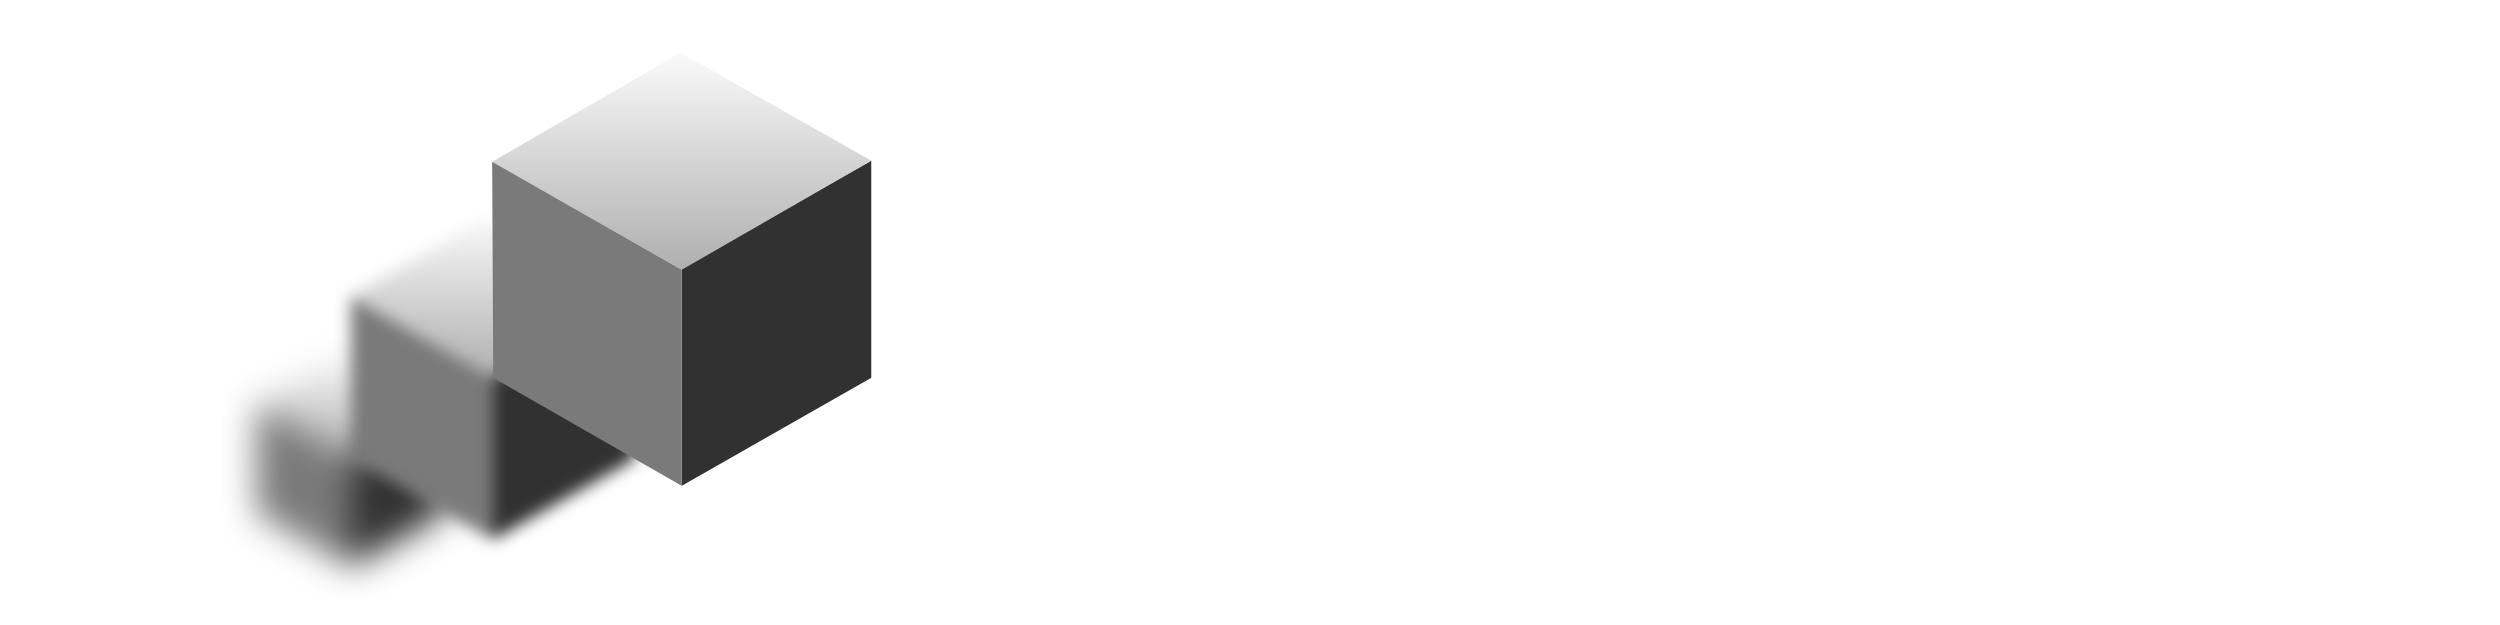
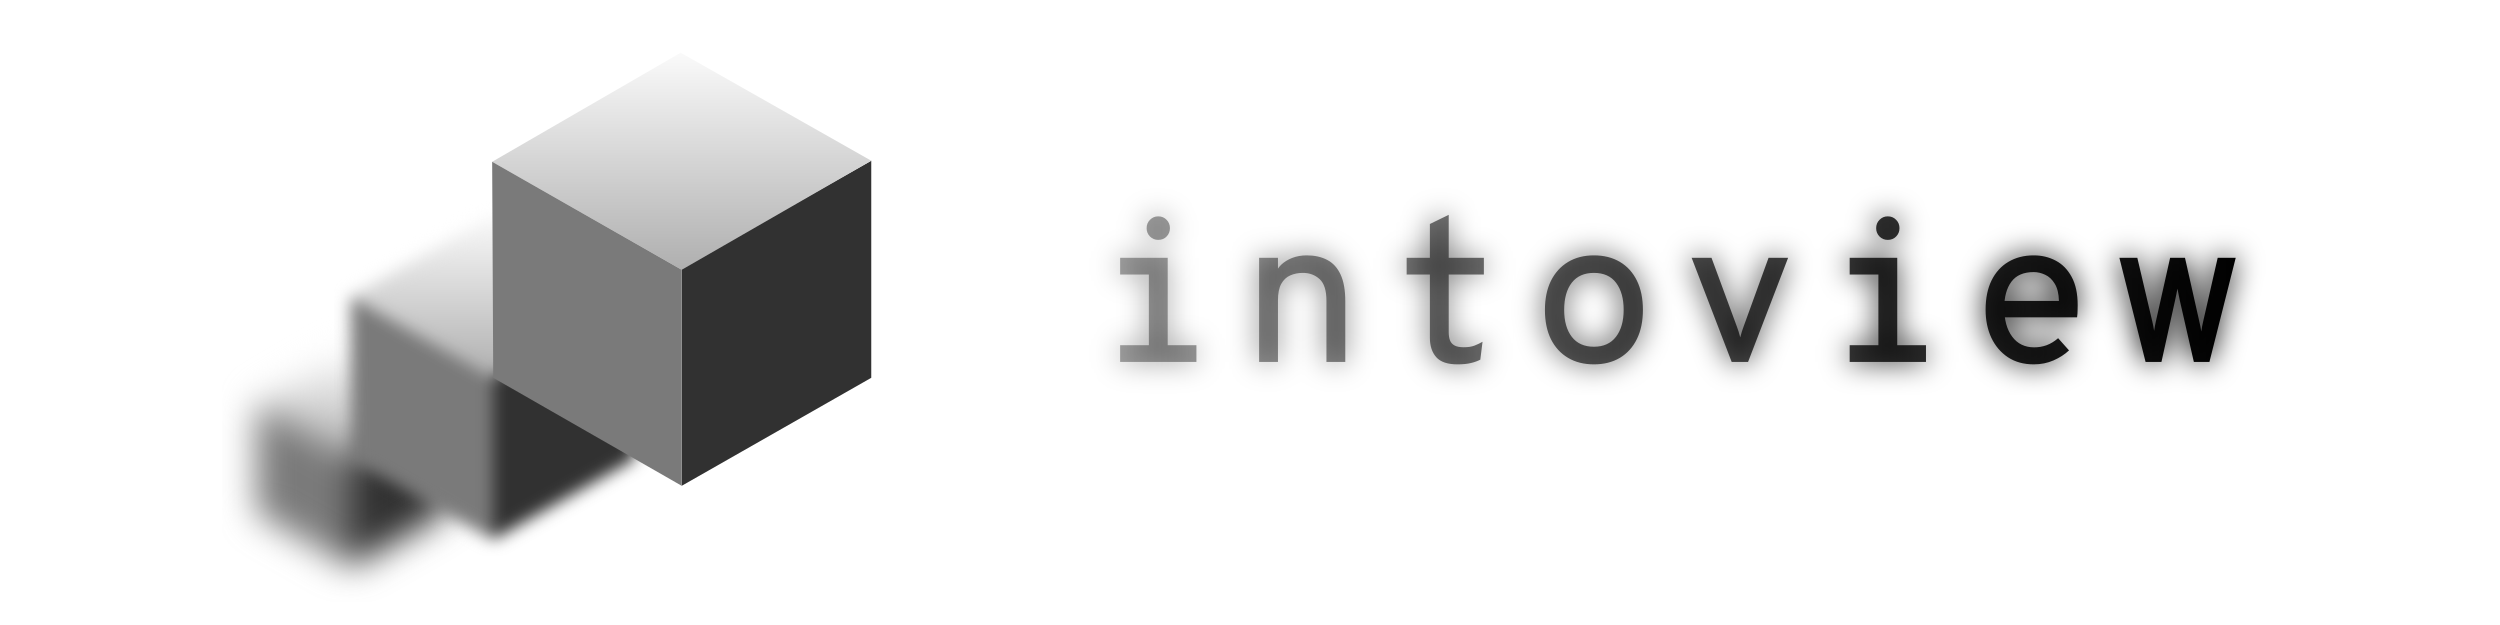
<svg xmlns="http://www.w3.org/2000/svg" width="332" height="83" viewBox="0 0 332 83" fill="none">
  <g filter="url(#filter0_f_572_380)">
    <path d="M59.172 68.148L46.586 75.32V60.836L59.172 53.734V68.148Z" fill="url(#paint0_linear_572_380)" />
    <path d="M46.516 46.562L34 53.805L46.586 60.977L59.172 53.734L46.516 46.562Z" fill="url(#paint1_linear_572_380)" />
    <path d="M34.07 68.148L46.586 75.32V60.977L34 53.805L34.07 68.148Z" fill="url(#paint2_linear_572_380)" />
  </g>
  <g filter="url(#filter1_f_572_380)">
    <path d="M84.32 60.941L65.441 71.699V49.973L84.32 39.32V60.941Z" fill="url(#paint3_linear_572_380)" />
    <path d="M65.336 28.562L46.562 39.426L65.441 50.184L84.32 39.32L65.336 28.562Z" fill="url(#paint4_linear_572_380)" />
    <path d="M46.668 60.941L65.441 71.699V50.184L46.562 39.426L46.668 60.941Z" fill="url(#paint5_linear_572_380)" />
  </g>
  <path d="M115.703 50.172L90.531 64.516V35.547L115.703 21.344V50.172Z" fill="url(#paint6_linear_572_380)" />
  <path d="M90.391 7L65.359 21.484L90.531 35.828L115.703 21.344L90.391 7Z" fill="url(#paint7_linear_572_380)" />
  <path d="M65.5 50.172L90.531 64.516V35.828L65.359 21.484L65.5 50.172Z" fill="url(#paint8_linear_572_380)" />
  <path d="M152.568 47.792V34.238H155.071V47.792H152.568ZM148.753 48.062V45.844H158.885V48.062H148.753ZM148.753 36.456V34.238H154.056V36.456H148.753ZM153.813 31.857C153.38 31.857 153.015 31.708 152.717 31.41C152.419 31.104 152.271 30.734 152.271 30.301C152.271 29.859 152.419 29.49 152.717 29.192C153.015 28.885 153.38 28.732 153.813 28.732C154.264 28.732 154.633 28.885 154.922 29.192C155.219 29.49 155.368 29.859 155.368 30.301C155.368 30.734 155.219 31.104 154.922 31.41C154.633 31.708 154.264 31.857 153.813 31.857ZM167.21 48.062V34.238H169.713V37.051L169.348 36.429C169.492 35.96 169.758 35.536 170.146 35.157C170.542 34.779 171.029 34.477 171.607 34.251C172.193 34.026 172.838 33.913 173.541 33.913C174.587 33.913 175.493 34.116 176.26 34.522C177.027 34.919 177.617 35.568 178.032 36.47C178.447 37.362 178.654 38.544 178.654 40.014V48.062H176.152V39.946C176.152 38.575 175.85 37.615 175.245 37.065C174.641 36.515 173.902 36.24 173.027 36.24C172.405 36.24 171.841 36.352 171.336 36.578C170.84 36.794 170.443 37.169 170.146 37.701C169.857 38.233 169.713 38.963 169.713 39.892V48.062H167.21ZM193.553 48.387C192.246 48.387 191.308 48.072 190.74 47.44C190.172 46.8 189.888 45.939 189.888 44.857V36.456H186.803V34.238H189.888V29.747L192.39 28.529V34.238H197.057V36.456H192.39V44.153C192.39 44.541 192.444 44.884 192.552 45.181C192.661 45.479 192.859 45.709 193.148 45.871C193.436 46.033 193.847 46.115 194.379 46.115C194.974 46.115 195.461 46.038 195.84 45.885C196.227 45.731 196.575 45.565 196.881 45.384L196.584 47.765C196.214 47.954 195.794 48.103 195.326 48.211C194.866 48.328 194.275 48.387 193.553 48.387ZM211.672 48.387C210.355 48.387 209.21 48.099 208.236 47.521C207.262 46.944 206.505 46.119 205.964 45.046C205.432 43.964 205.166 42.67 205.166 41.164C205.166 39.667 205.432 38.377 205.964 37.295C206.505 36.213 207.262 35.379 208.236 34.792C209.21 34.206 210.355 33.913 211.672 33.913C212.998 33.913 214.148 34.202 215.122 34.779C216.095 35.356 216.849 36.186 217.381 37.268C217.913 38.35 218.179 39.644 218.179 41.15C218.179 42.647 217.913 43.937 217.381 45.019C216.849 46.101 216.095 46.935 215.122 47.521C214.148 48.099 212.998 48.387 211.672 48.387ZM211.672 46.047C212.944 46.047 213.918 45.61 214.594 44.735C215.279 43.851 215.622 42.656 215.622 41.15C215.622 39.644 215.288 38.449 214.621 37.565C213.963 36.682 212.98 36.24 211.672 36.24C210.392 36.24 209.413 36.673 208.737 37.538C208.06 38.404 207.722 39.612 207.722 41.164C207.722 42.661 208.06 43.851 208.737 44.735C209.413 45.61 210.392 46.047 211.672 46.047ZM229.967 48.062L224.65 34.238H227.288L230.656 43.369C230.738 43.576 230.814 43.797 230.886 44.031C230.959 44.257 231.031 44.514 231.103 44.802C231.175 44.514 231.247 44.257 231.319 44.031C231.4 43.797 231.477 43.576 231.549 43.369L234.863 34.238H237.461L232.144 48.062H229.967ZM249.451 47.792V34.238H251.954V47.792H249.451ZM245.637 48.062V45.844H255.769V48.062H245.637ZM245.637 36.456V34.238H250.939V36.456H245.637ZM250.696 31.857C250.263 31.857 249.898 31.708 249.6 31.41C249.303 31.104 249.154 30.734 249.154 30.301C249.154 29.859 249.303 29.49 249.6 29.192C249.898 28.885 250.263 28.732 250.696 28.732C251.147 28.732 251.517 28.885 251.805 29.192C252.103 29.49 252.252 29.859 252.252 30.301C252.252 30.734 252.103 31.104 251.805 31.41C251.517 31.708 251.147 31.857 250.696 31.857ZM270.086 48.387C268.752 48.387 267.606 48.072 266.65 47.44C265.694 46.8 264.959 45.934 264.445 44.843C263.94 43.752 263.688 42.516 263.688 41.137C263.688 39.621 263.949 38.327 264.472 37.254C265.004 36.172 265.748 35.347 266.704 34.779C267.669 34.202 268.797 33.913 270.086 33.913C271.15 33.913 272.124 34.148 273.008 34.617C273.892 35.085 274.595 35.807 275.118 36.781C275.65 37.755 275.916 39.004 275.916 40.528C275.916 40.717 275.912 40.952 275.903 41.231C275.903 41.511 275.88 41.813 275.835 42.138H265.636V39.96H273.427C273.4 38.986 273.211 38.219 272.859 37.66C272.517 37.101 272.093 36.709 271.588 36.483C271.083 36.249 270.582 36.132 270.086 36.132C268.733 36.132 267.741 36.56 267.11 37.417C266.479 38.273 266.163 39.428 266.163 40.88C266.163 42.485 266.515 43.761 267.218 44.708C267.922 45.655 268.896 46.128 270.14 46.128C270.717 46.128 271.268 46.033 271.791 45.844C272.323 45.646 272.832 45.334 273.319 44.911L274.767 46.534C274.198 47.066 273.513 47.508 272.71 47.86C271.917 48.211 271.042 48.387 270.086 48.387ZM284.931 48.062L281.455 34.238H283.836L285.838 42.746C285.883 42.918 285.923 43.107 285.959 43.314C286.004 43.513 286.04 43.72 286.068 43.937C286.113 43.684 286.149 43.468 286.176 43.287C286.212 43.098 286.252 42.9 286.297 42.692L288.191 34.238H290.166L292.074 42.719C292.128 42.909 292.173 43.111 292.209 43.328C292.254 43.535 292.295 43.765 292.331 44.018C292.367 43.774 292.403 43.553 292.439 43.355C292.484 43.148 292.529 42.936 292.574 42.719L294.509 34.238H296.903L293.413 48.062H291.343L289.476 39.892C289.431 39.694 289.382 39.45 289.328 39.162C289.273 38.873 289.219 38.598 289.165 38.336C289.12 38.607 289.066 38.882 289.003 39.162C288.949 39.441 288.899 39.676 288.854 39.865L287.041 48.062H284.931Z" fill="url(#paint9_linear_572_380)" />
  <g filter="url(#filter2_f_572_380)">
    <path d="M152.465 47.792V34.238H154.967V47.792H152.465ZM148.65 48.062V45.844H158.782V48.062H148.65ZM148.65 36.456V34.238H153.953V36.456H148.65ZM153.709 31.857C153.276 31.857 152.911 31.708 152.613 31.41C152.316 31.104 152.167 30.734 152.167 30.301C152.167 29.859 152.316 29.49 152.613 29.192C152.911 28.885 153.276 28.732 153.709 28.732C154.16 28.732 154.53 28.885 154.818 29.192C155.116 29.49 155.265 29.859 155.265 30.301C155.265 30.734 155.116 31.104 154.818 31.41C154.53 31.708 154.16 31.857 153.709 31.857ZM167.107 48.062V34.238H169.609V37.051L169.244 36.429C169.388 35.96 169.654 35.536 170.042 35.157C170.439 34.779 170.926 34.477 171.503 34.251C172.089 34.026 172.734 33.913 173.437 33.913C174.484 33.913 175.39 34.116 176.156 34.522C176.923 34.919 177.514 35.568 177.929 36.47C178.343 37.362 178.551 38.544 178.551 40.014V48.062H176.048V39.946C176.048 38.575 175.746 37.615 175.142 37.065C174.538 36.515 173.798 36.24 172.923 36.24C172.301 36.24 171.738 36.352 171.233 36.578C170.737 36.794 170.34 37.169 170.042 37.701C169.754 38.233 169.609 38.963 169.609 39.892V48.062H167.107ZM193.45 48.387C192.142 48.387 191.204 48.072 190.636 47.44C190.068 46.8 189.784 45.939 189.784 44.857V36.456H186.7V34.238H189.784V29.747L192.287 28.529V34.238H196.953V36.456H192.287V44.153C192.287 44.541 192.341 44.884 192.449 45.181C192.557 45.479 192.756 45.709 193.044 45.871C193.333 46.033 193.743 46.115 194.275 46.115C194.87 46.115 195.357 46.038 195.736 45.885C196.124 45.731 196.471 45.565 196.778 45.384L196.48 47.765C196.11 47.954 195.691 48.103 195.222 48.211C194.762 48.328 194.171 48.387 193.45 48.387ZM211.569 48.387C210.252 48.387 209.107 48.099 208.133 47.521C207.159 46.944 206.401 46.119 205.86 45.046C205.328 43.964 205.062 42.67 205.062 41.164C205.062 39.667 205.328 38.377 205.86 37.295C206.401 36.213 207.159 35.379 208.133 34.792C209.107 34.206 210.252 33.913 211.569 33.913C212.894 33.913 214.044 34.202 215.018 34.779C215.992 35.356 216.745 36.186 217.277 37.268C217.809 38.35 218.075 39.644 218.075 41.15C218.075 42.647 217.809 43.937 217.277 45.019C216.745 46.101 215.992 46.935 215.018 47.521C214.044 48.099 212.894 48.387 211.569 48.387ZM211.569 46.047C212.84 46.047 213.814 45.61 214.49 44.735C215.176 43.851 215.519 42.656 215.519 41.15C215.519 39.644 215.185 38.449 214.518 37.565C213.859 36.682 212.876 36.24 211.569 36.24C210.288 36.24 209.31 36.673 208.633 37.538C207.957 38.404 207.619 39.612 207.619 41.164C207.619 42.661 207.957 43.851 208.633 44.735C209.31 45.61 210.288 46.047 211.569 46.047ZM229.863 48.062L224.547 34.238H227.185L230.553 43.369C230.634 43.576 230.711 43.797 230.783 44.031C230.855 44.257 230.927 44.514 230.999 44.802C231.072 44.514 231.144 44.257 231.216 44.031C231.297 43.797 231.374 43.576 231.446 43.369L234.76 34.238H237.357L232.041 48.062H229.863ZM249.348 47.792V34.238H251.851V47.792H249.348ZM245.533 48.062V45.844H255.665V48.062H245.533ZM245.533 36.456V34.238H250.836V36.456H245.533ZM250.592 31.857C250.16 31.857 249.794 31.708 249.497 31.41C249.199 31.104 249.05 30.734 249.05 30.301C249.05 29.859 249.199 29.49 249.497 29.192C249.794 28.885 250.16 28.732 250.592 28.732C251.043 28.732 251.413 28.885 251.702 29.192C251.999 29.49 252.148 29.859 252.148 30.301C252.148 30.734 251.999 31.104 251.702 31.41C251.413 31.708 251.043 31.857 250.592 31.857ZM269.983 48.387C268.648 48.387 267.503 48.072 266.547 47.44C265.591 46.8 264.856 45.934 264.342 44.843C263.837 43.752 263.584 42.516 263.584 41.137C263.584 39.621 263.846 38.327 264.369 37.254C264.901 36.172 265.645 35.347 266.601 34.779C267.566 34.202 268.693 33.913 269.983 33.913C271.047 33.913 272.021 34.148 272.905 34.617C273.788 35.085 274.492 35.807 275.015 36.781C275.547 37.755 275.813 39.004 275.813 40.528C275.813 40.717 275.808 40.952 275.799 41.231C275.799 41.511 275.777 41.813 275.732 42.138H265.532V39.96H273.324C273.297 38.986 273.107 38.219 272.756 37.66C272.413 37.101 271.989 36.709 271.484 36.483C270.979 36.249 270.479 36.132 269.983 36.132C268.63 36.132 267.638 36.56 267.007 37.417C266.375 38.273 266.06 39.428 266.06 40.88C266.06 42.485 266.411 43.761 267.115 44.708C267.818 45.655 268.792 46.128 270.037 46.128C270.614 46.128 271.164 46.033 271.687 45.844C272.219 45.646 272.729 45.334 273.216 44.911L274.663 46.534C274.095 47.066 273.41 47.508 272.607 47.86C271.813 48.211 270.939 48.387 269.983 48.387ZM284.828 48.062L281.351 34.238H283.732L285.734 42.746C285.779 42.918 285.82 43.107 285.856 43.314C285.901 43.513 285.937 43.72 285.964 43.937C286.009 43.684 286.045 43.468 286.072 43.287C286.108 43.098 286.149 42.9 286.194 42.692L288.088 34.238H290.063L291.97 42.719C292.024 42.909 292.069 43.111 292.105 43.328C292.15 43.535 292.191 43.765 292.227 44.018C292.263 43.774 292.299 43.553 292.335 43.355C292.38 43.148 292.426 42.936 292.471 42.719L294.405 34.238H296.799L293.309 48.062H291.24L289.373 39.892C289.328 39.694 289.278 39.45 289.224 39.162C289.17 38.873 289.116 38.598 289.062 38.336C289.017 38.607 288.963 38.882 288.899 39.162C288.845 39.441 288.796 39.676 288.751 39.865L286.938 48.062H284.828Z" fill="url(#paint10_linear_572_380)" />
  </g>
  <defs>
    <filter id="filter0_f_572_380" x="29.5" y="42.062" width="34.172" height="37.758" filterUnits="userSpaceOnUse" color-interpolation-filters="sRGB">
      <feFlood flood-opacity="0" result="BackgroundImageFix" />
      <feBlend mode="normal" in="SourceGraphic" in2="BackgroundImageFix" result="shape" />
      <feGaussianBlur stdDeviation="2.25" result="effect1_foregroundBlur_572_380" />
    </filter>
    <filter id="filter1_f_572_380" x="44.438" y="26.438" width="42.007" height="47.386" filterUnits="userSpaceOnUse" color-interpolation-filters="sRGB">
      <feFlood flood-opacity="0" result="BackgroundImageFix" />
      <feBlend mode="normal" in="SourceGraphic" in2="BackgroundImageFix" result="shape" />
      <feGaussianBlur stdDeviation="1.062" result="effect1_foregroundBlur_572_380" />
    </filter>
    <filter id="filter2_f_572_380" x="144.65" y="24.529" width="156.149" height="27.857" filterUnits="userSpaceOnUse" color-interpolation-filters="sRGB">
      <feFlood flood-opacity="0" result="BackgroundImageFix" />
      <feBlend mode="normal" in="SourceGraphic" in2="BackgroundImageFix" result="shape" />
      <feGaussianBlur stdDeviation="1.902" result="effect1_foregroundBlur_572_380" />
    </filter>
    <linearGradient id="paint0_linear_572_380" x1="48.158" y1="64.537" x2="48.158" y2="75.322" gradientUnits="userSpaceOnUse">
      <stop stop-color="#313131" />
      <stop offset="1" stop-color="#313131" />
    </linearGradient>
    <linearGradient id="paint1_linear_572_380" x1="46.586" y1="46.562" x2="46.586" y2="60.977" gradientUnits="userSpaceOnUse">
      <stop stop-color="#FAFAFA" />
      <stop offset="1" stop-color="#AFAFAF" />
    </linearGradient>
    <linearGradient id="paint2_linear_572_380" x1="40.293" y1="53.805" x2="40.293" y2="75.32" gradientUnits="userSpaceOnUse">
      <stop stop-color="#7A7A7A" />
      <stop offset="1" stop-color="#7A7A7A" />
    </linearGradient>
    <linearGradient id="paint3_linear_572_380" x1="67.8" y1="55.524" x2="67.8" y2="71.701" gradientUnits="userSpaceOnUse">
      <stop stop-color="#313131" />
      <stop offset="1" stop-color="#313131" />
    </linearGradient>
    <linearGradient id="paint4_linear_572_380" x1="65.441" y1="28.562" x2="65.441" y2="50.184" gradientUnits="userSpaceOnUse">
      <stop stop-color="#FAFAFA" />
      <stop offset="1" stop-color="#AFAFAF" />
    </linearGradient>
    <linearGradient id="paint5_linear_572_380" x1="56.002" y1="39.426" x2="56.002" y2="71.699" gradientUnits="userSpaceOnUse">
      <stop stop-color="#7A7A7A" />
      <stop offset="1" stop-color="#7A7A7A" />
    </linearGradient>
    <linearGradient id="paint6_linear_572_380" x1="93.676" y1="42.949" x2="93.676" y2="64.518" gradientUnits="userSpaceOnUse">
      <stop stop-color="#313131" />
      <stop offset="1" stop-color="#313131" />
    </linearGradient>
    <linearGradient id="paint7_linear_572_380" x1="90.531" y1="7" x2="90.531" y2="35.828" gradientUnits="userSpaceOnUse">
      <stop stop-color="#FAFAFA" />
      <stop offset="1" stop-color="#AFAFAF" />
    </linearGradient>
    <linearGradient id="paint8_linear_572_380" x1="77.945" y1="21.484" x2="77.945" y2="64.516" gradientUnits="userSpaceOnUse">
      <stop stop-color="#7A7A7A" />
      <stop offset="1" stop-color="#7A7A7A" />
    </linearGradient>
    <linearGradient id="paint9_linear_572_380" x1="144.863" y1="41.062" x2="297.863" y2="41.062" gradientUnits="userSpaceOnUse">
-       <stop stop-color="white" stop-opacity="0.33" />
-       <stop offset="1" stop-color="white" />
+       <stop stop-opacity="0.33" />
+       <stop offset="1" />
    </linearGradient>
    <linearGradient id="paint10_linear_572_380" x1="144.76" y1="41.062" x2="297.76" y2="41.062" gradientUnits="userSpaceOnUse">
-       <stop stop-color="white" stop-opacity="0.33" />
-       <stop offset="1" stop-color="white" />
+       <stop stop-opacity="0.33" />
+       <stop offset="1" />
    </linearGradient>
  </defs>
</svg>
